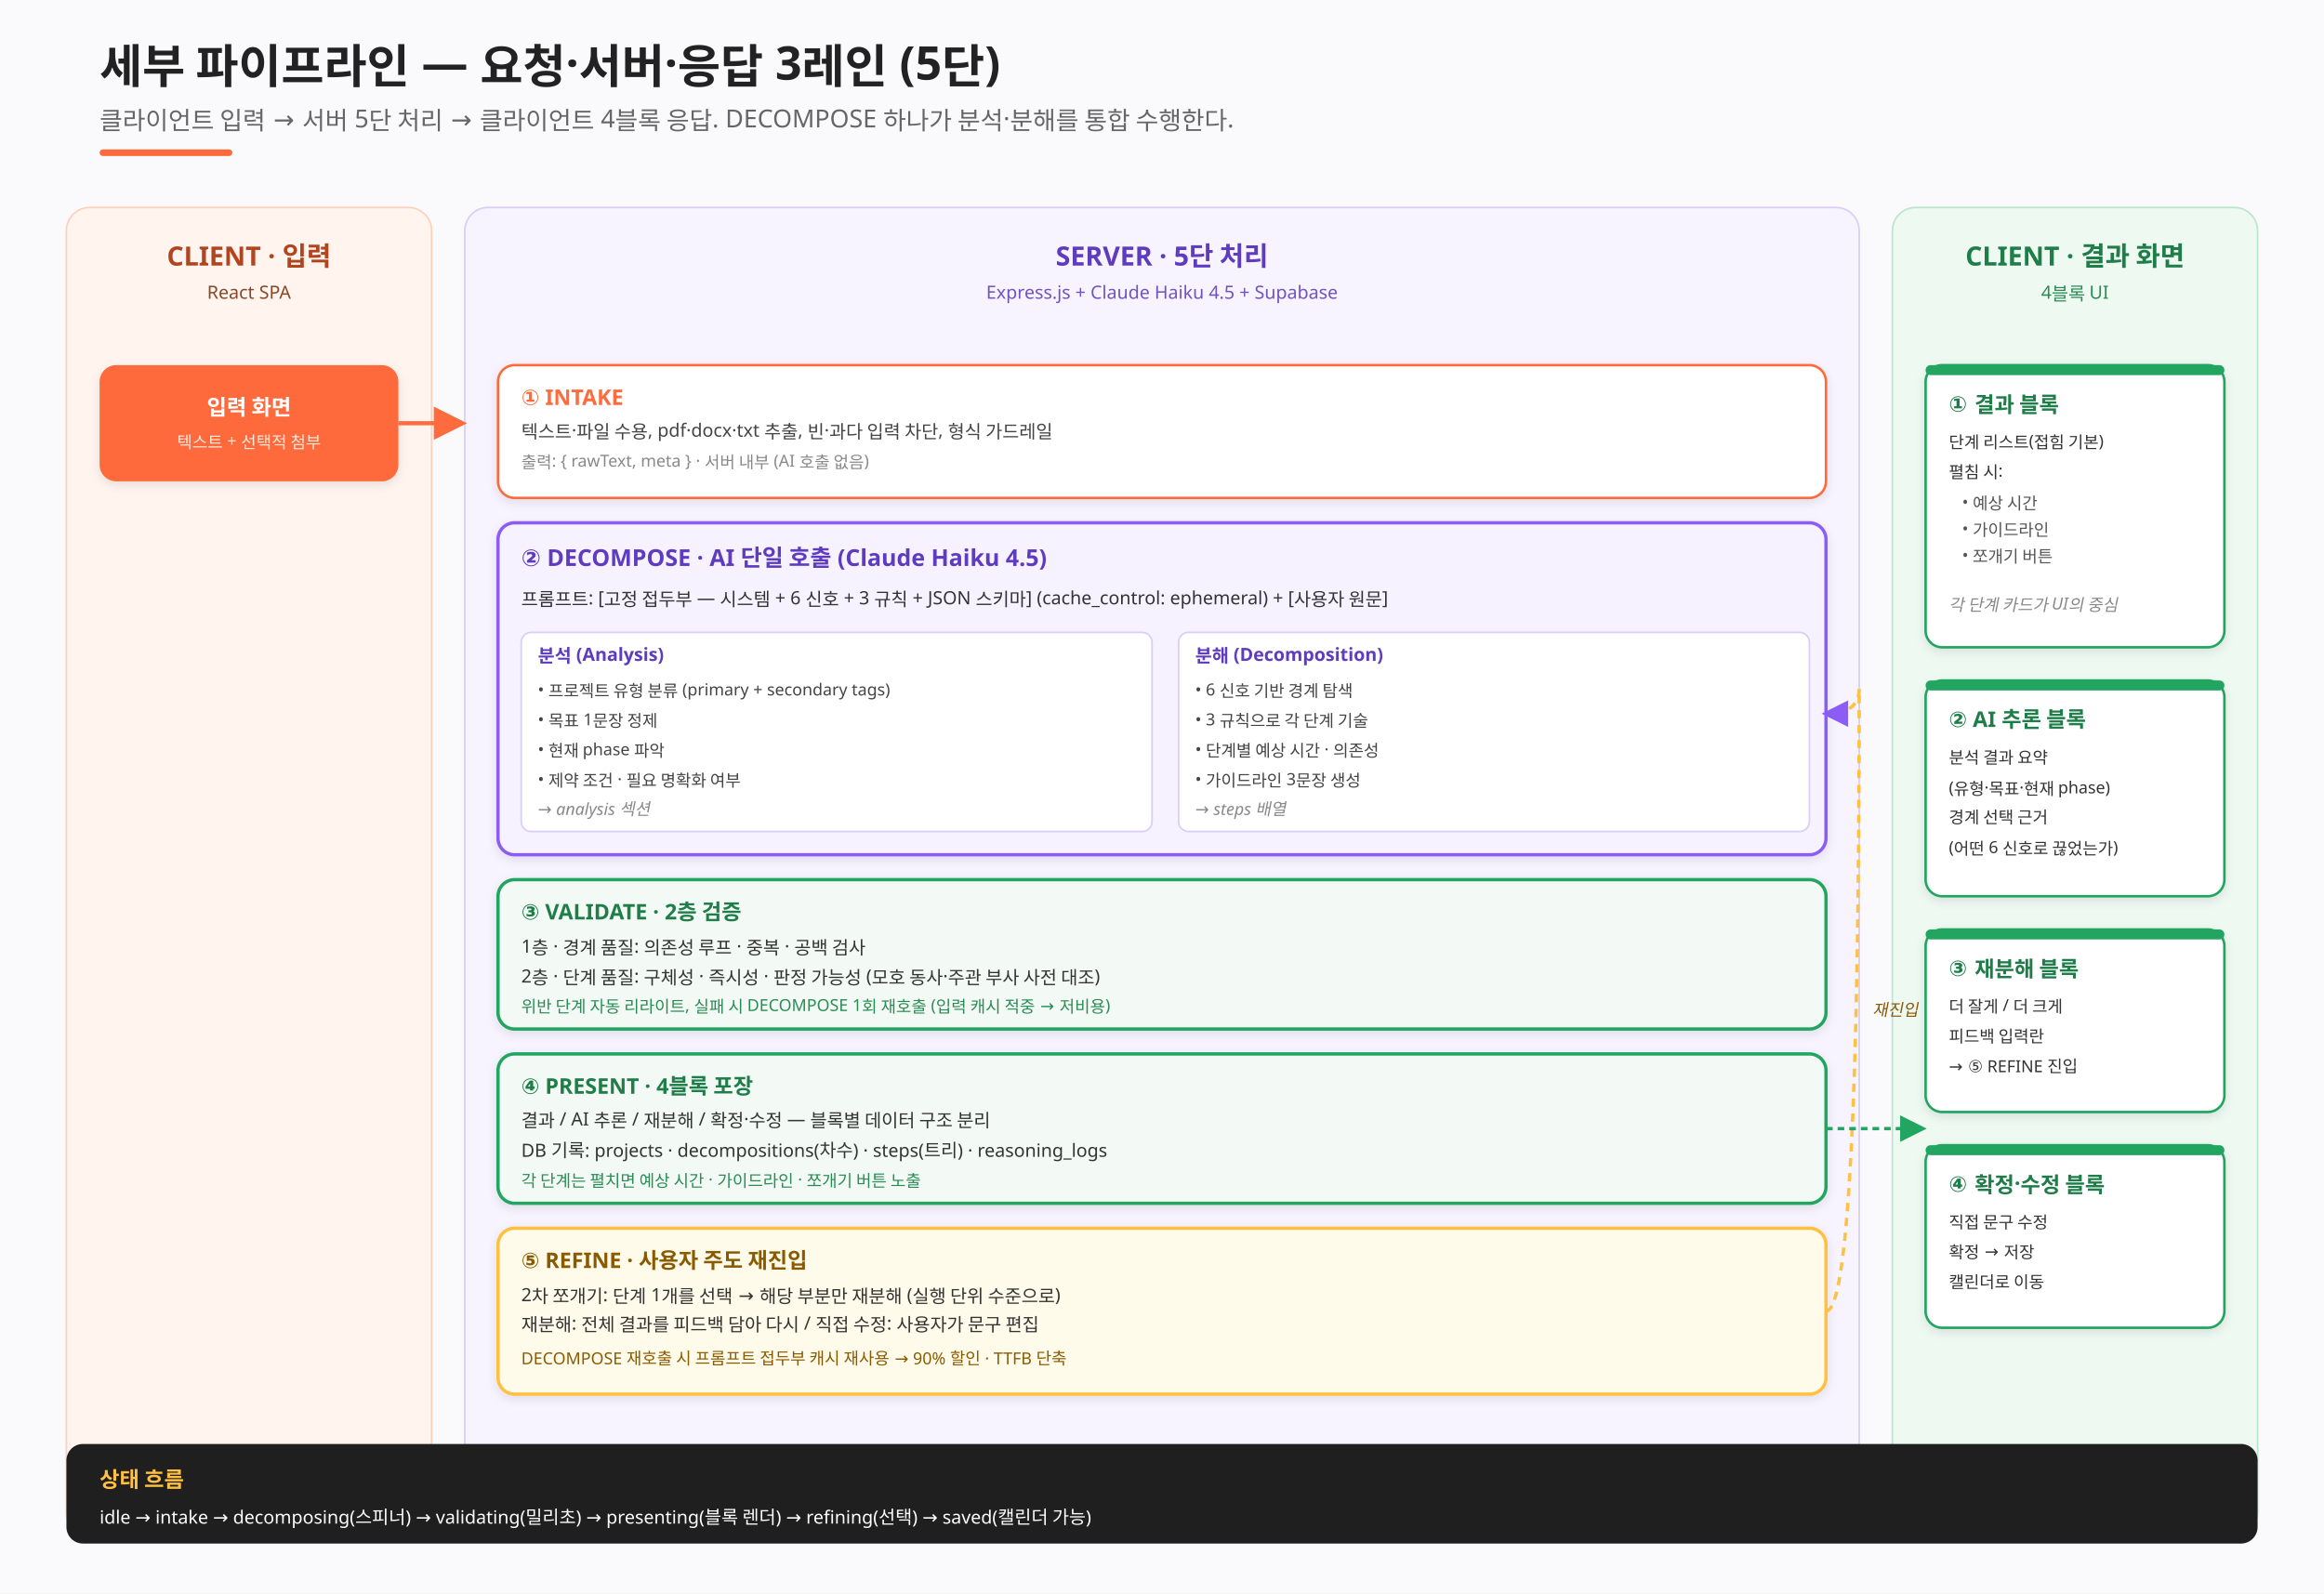
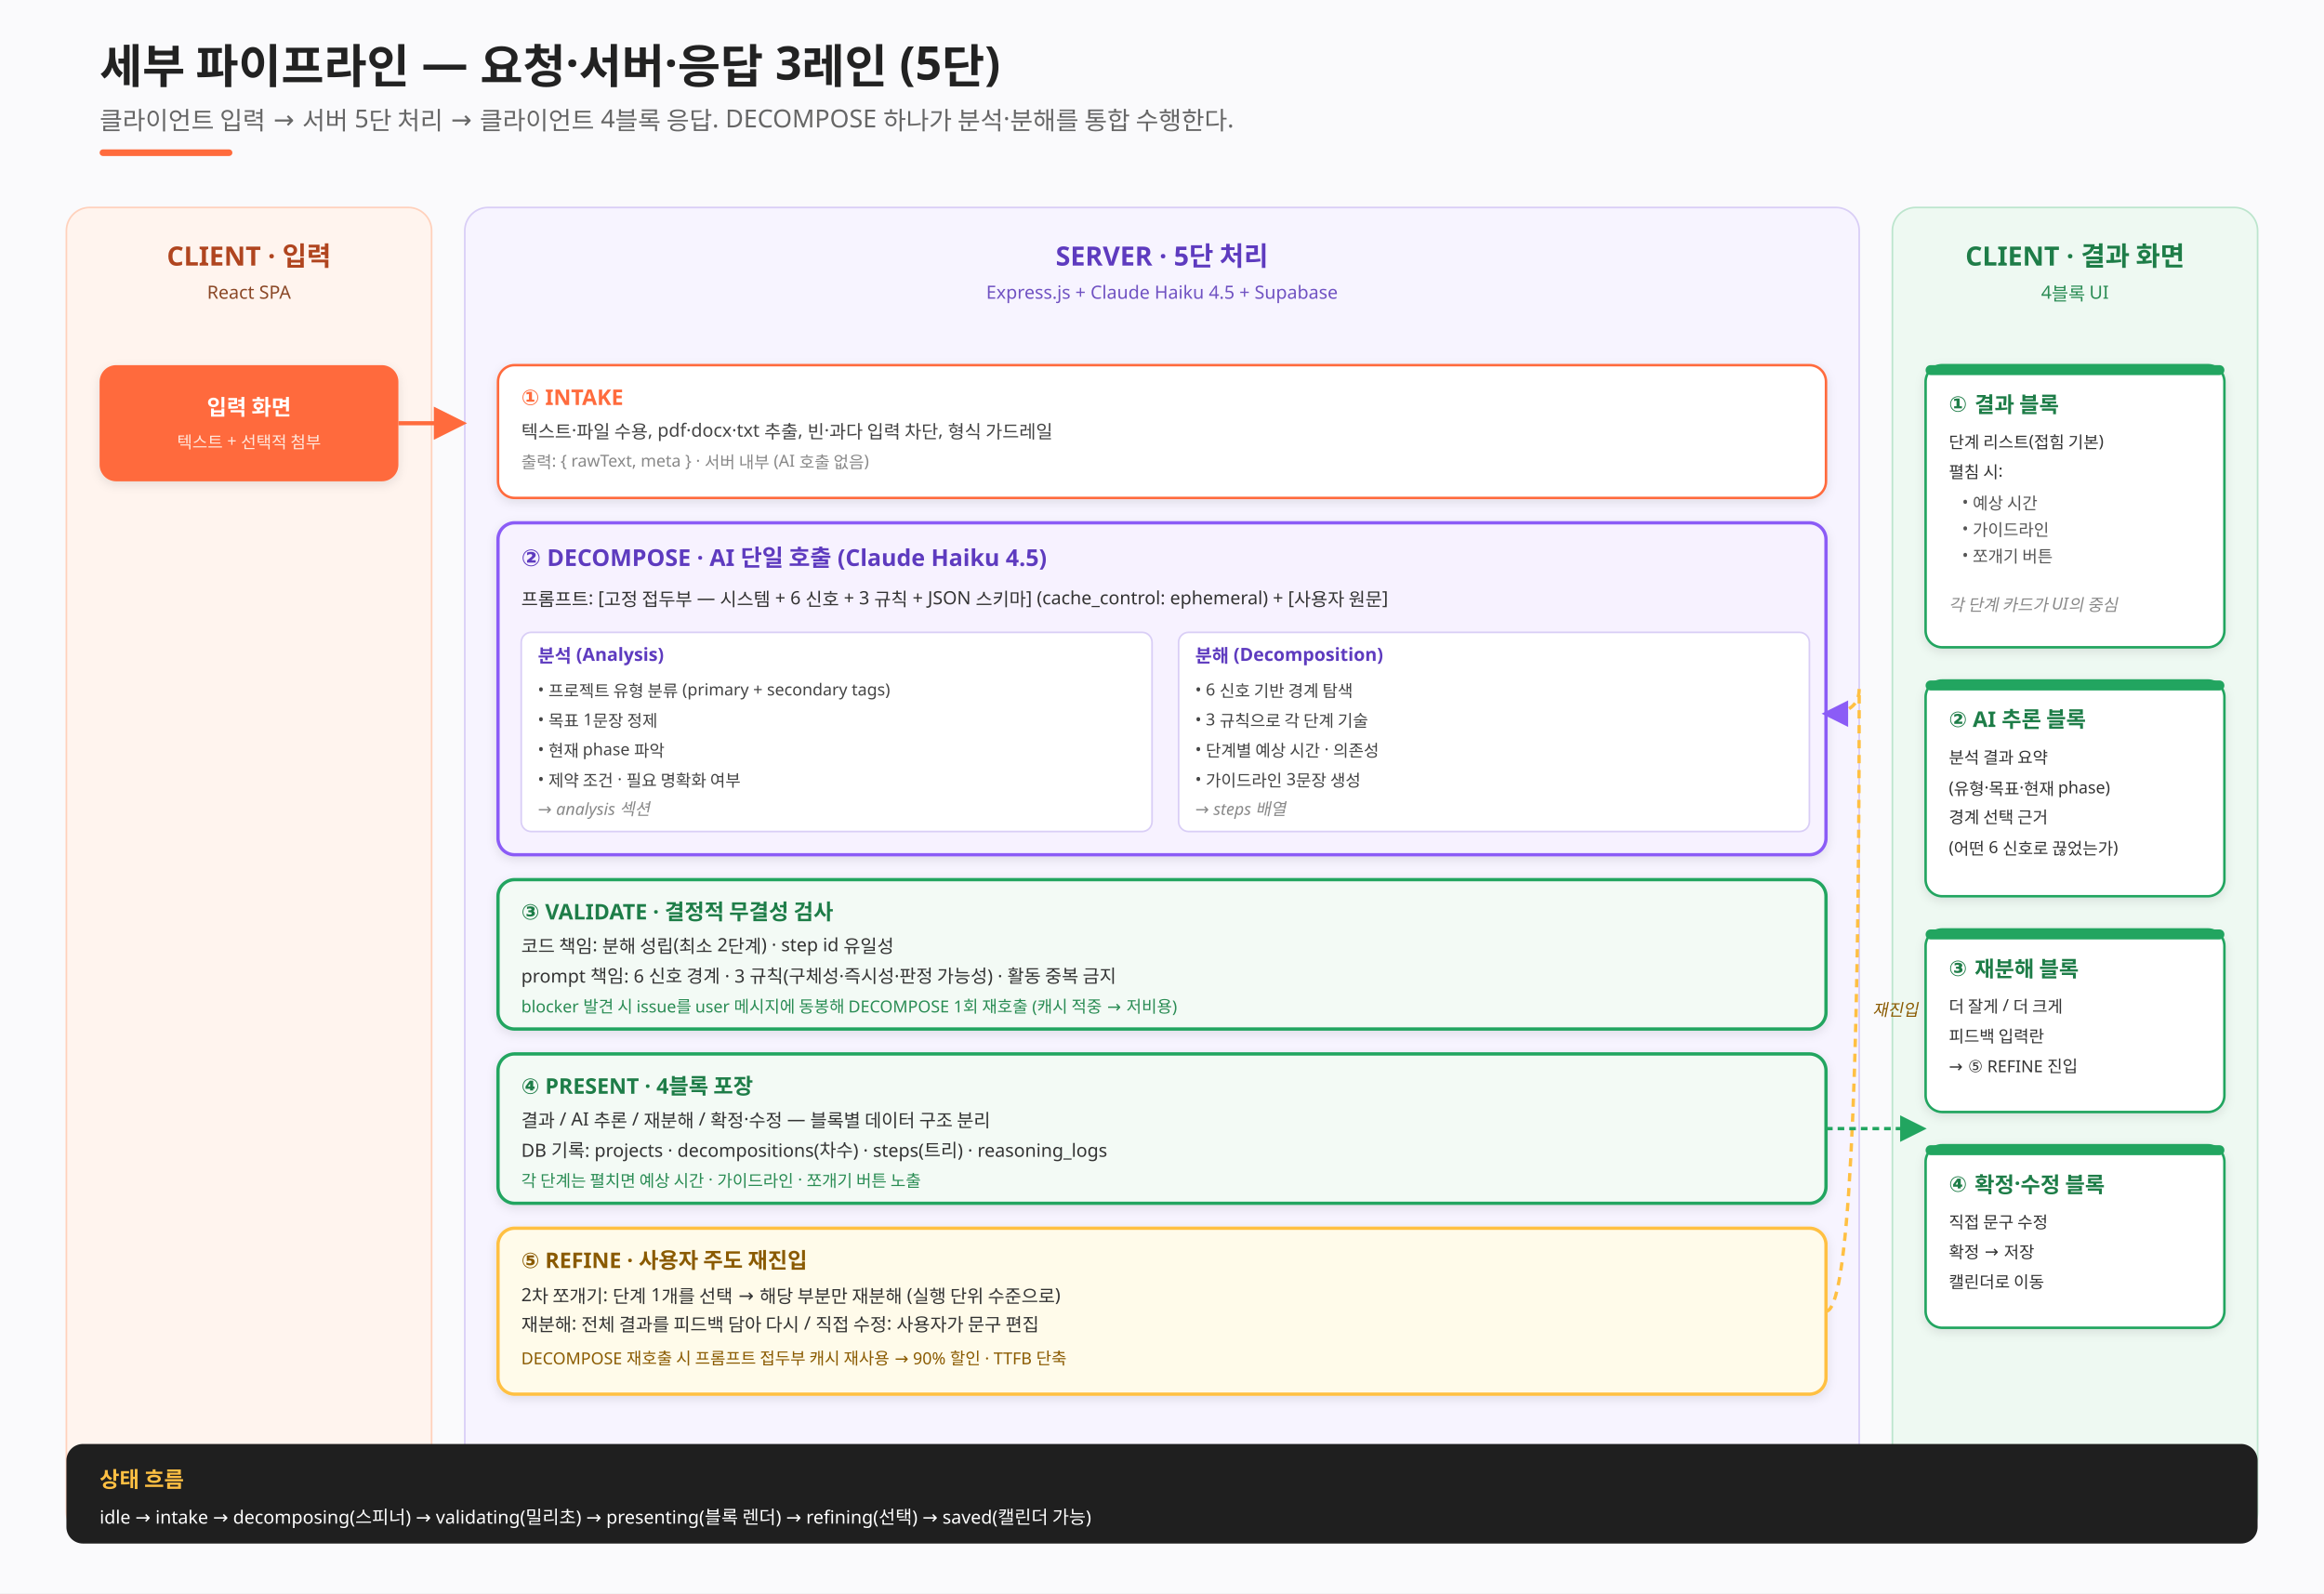
<svg xmlns="http://www.w3.org/2000/svg" viewBox="0 0 1400 960" font-family="'맑은 고딕', 'Malgun Gothic', sans-serif">
  <defs>
    <marker id="arrD" viewBox="0 0 12 12" refX="10" refY="6" markerWidth="8" markerHeight="8" orient="auto-start-reverse">
      <path d="M 0 0 L 12 6 L 0 12 Z" fill="#FF6B3D" />
    </marker>
    <marker id="arrP" viewBox="0 0 12 12" refX="10" refY="6" markerWidth="8" markerHeight="8" orient="auto-start-reverse">
      <path d="M 0 0 L 12 6 L 0 12 Z" fill="#8B5CF6" />
    </marker>
    <marker id="arrG" viewBox="0 0 12 12" refX="10" refY="6" markerWidth="8" markerHeight="8" orient="auto-start-reverse">
      <path d="M 0 0 L 12 6 L 0 12 Z" fill="#22A560" />
    </marker>
    <filter id="sd" x="-10%" y="-10%" width="120%" height="130%">
      <feDropShadow dx="0" dy="2" stdDeviation="3" flood-color="#000" flood-opacity="0.1" />
    </filter>
  </defs>
  <rect width="1400" height="960" fill="#FAFAFC" />
  <text x="60" y="50" font-size="28" font-weight="700" fill="#222">세부 파이프라인 — 요청·서버·응답 3레인 (5단)</text>
  <text x="60" y="78" font-size="15" fill="#666">클라이언트 입력 → 서버 5단 처리 → 클라이언트 4블록 응답. DECOMPOSE 하나가 분석·분해를 통합 수행한다.</text>
  <rect x="60" y="90" width="80" height="4" fill="#FF6B3D" rx="2" />
  <g>
    <rect x="40" y="125" width="220" height="800" rx="14" fill="#FFF4EE" stroke="#FFD1BC" />
    <text x="150" y="160" text-anchor="middle" font-size="16" font-weight="700" fill="#B0451F">CLIENT · 입력</text>
    <text x="150" y="180" text-anchor="middle" font-size="11" fill="#8A4726">React SPA</text>
  </g>
  <g>
    <rect x="280" y="125" width="840" height="800" rx="14" fill="#F7F4FF" stroke="#D9CEF6" />
    <text x="700" y="160" text-anchor="middle" font-size="16" font-weight="700" fill="#5E3BBF">SERVER · 5단 처리</text>
    <text x="700" y="180" text-anchor="middle" font-size="11" fill="#7052C2">Express.js + Claude Haiku 4.5 + Supabase</text>
  </g>
  <g>
    <rect x="1140" y="125" width="220" height="800" rx="14" fill="#EEF9F2" stroke="#BCE5CD" />
    <text x="1250" y="160" text-anchor="middle" font-size="16" font-weight="700" fill="#1E7D48">CLIENT · 결과 화면</text>
    <text x="1250" y="180" text-anchor="middle" font-size="11" fill="#2A8C54">4블록 UI</text>
  </g>
  <g transform="translate(60,220)">
    <rect width="180" height="70" rx="10" fill="#FF6B3D" filter="url(#sd)" />
    <text x="90" y="30" text-anchor="middle" font-size="13" font-weight="700" fill="#FFF">입력 화면</text>
    <text x="90" y="50" text-anchor="middle" font-size="10" fill="#FFE7DC">텍스트 + 선택적 첨부</text>
  </g>
  <line x1="240" y1="255" x2="278" y2="255" stroke="#FF6B3D" stroke-width="2.5" marker-end="url(#arrD)" />
  <g transform="translate(300,220)">
    <rect width="800" height="80" rx="10" fill="#FFF" stroke="#FF6B3D" stroke-width="1.5" filter="url(#sd)" />
    <text x="14" y="24" font-size="13" font-weight="700" fill="#FF6B3D">① INTAKE</text>
    <text x="14" y="44" font-size="11" fill="#444">텍스트·파일 수용, pdf·docx·txt 추출, 빈·과다 입력 차단, 형식 가드레일</text>
    <text x="14" y="62" font-size="10" fill="#888">출력: { rawText, meta } · 서버 내부 (AI 호출 없음)</text>
  </g>
  <g transform="translate(300,315)">
    <rect width="800" height="200" rx="10" fill="#F7F2FF" stroke="#8B5CF6" stroke-width="2" filter="url(#sd)" />
    <text x="14" y="26" font-size="14" font-weight="700" fill="#5E3BBF">② DECOMPOSE · AI 단일 호출 (Claude Haiku 4.5)</text>
    <text x="14" y="50" font-size="11" fill="#333">프롬프트: [고정 접두부 — 시스템 + 6 신호 + 3 규칙 + JSON 스키마] (cache_control: ephemeral) + [사용자 원문]</text>
    <rect x="14" y="66" width="380" height="120" rx="6" fill="#FFF" stroke="#D9CEF6" />
    <text x="24" y="84" font-size="11" font-weight="700" fill="#5E3BBF">분석 (Analysis)</text>
    <text x="24" y="104" font-size="10" fill="#444">• 프로젝트 유형 분류 (primary + secondary tags)</text>
    <text x="24" y="122" font-size="10" fill="#444">• 목표 1문장 정제</text>
    <text x="24" y="140" font-size="10" fill="#444">• 현재 phase 파악</text>
    <text x="24" y="158" font-size="10" fill="#444">• 제약 조건 · 필요 명확화 여부</text>
    <text x="24" y="176" font-size="10" fill="#888" font-style="italic">→ analysis 섹션</text>
    <rect x="410" y="66" width="380" height="120" rx="6" fill="#FFF" stroke="#D9CEF6" />
    <text x="420" y="84" font-size="11" font-weight="700" fill="#5E3BBF">분해 (Decomposition)</text>
    <text x="420" y="104" font-size="10" fill="#444">• 6 신호 기반 경계 탐색</text>
    <text x="420" y="122" font-size="10" fill="#444">• 3 규칙으로 각 단계 기술</text>
    <text x="420" y="140" font-size="10" fill="#444">• 단계별 예상 시간 · 의존성</text>
    <text x="420" y="158" font-size="10" fill="#444">• 가이드라인 3문장 생성</text>
    <text x="420" y="176" font-size="10" fill="#888" font-style="italic">→ steps 배열</text>
  </g>
  <g transform="translate(300,530)">
    <rect width="800" height="90" rx="10" fill="#F3FAF5" stroke="#22A560" stroke-width="2" filter="url(#sd)" />
-     <text x="14" y="24" font-size="13" font-weight="700" fill="#1E7D48">③ VALIDATE · 2층 검증</text>
-     <text x="14" y="44" font-size="11" fill="#333">1층 · 경계 품질: 의존성 루프 · 중복 · 공백 검사</text>
-     <text x="14" y="62" font-size="11" fill="#333">2층 · 단계 품질: 구체성 · 즉시성 · 판정 가능성 (모호 동사·주관 부사 사전 대조)</text>
-     <text x="14" y="80" font-size="10" fill="#2A8C54">위반 단계 자동 리라이트, 실패 시 DECOMPOSE 1회 재호출 (입력 캐시 적중 → 저비용)</text>
+     <text x="14" y="24" font-size="13" font-weight="700" fill="#1E7D48">③ VALIDATE · 결정적 무결성 검사</text>
+     <text x="14" y="44" font-size="11" fill="#333">코드 책임: 분해 성립(최소 2단계) · step id 유일성</text>
+     <text x="14" y="62" font-size="11" fill="#333">prompt 책임: 6 신호 경계 · 3 규칙(구체성·즉시성·판정 가능성) · 활동 중복 금지</text>
+     <text x="14" y="80" font-size="10" fill="#2A8C54">blocker 발견 시 issue를 user 메시지에 동봉해 DECOMPOSE 1회 재호출 (캐시 적중 → 저비용)</text>
  </g>
  <g transform="translate(300,635)">
    <rect width="800" height="90" rx="10" fill="#F3FAF5" stroke="#22A560" stroke-width="2" filter="url(#sd)" />
    <text x="14" y="24" font-size="13" font-weight="700" fill="#1E7D48">④ PRESENT · 4블록 포장</text>
    <text x="14" y="44" font-size="11" fill="#333">결과 / AI 추론 / 재분해 / 확정·수정 — 블록별 데이터 구조 분리</text>
    <text x="14" y="62" font-size="11" fill="#333">DB 기록: projects · decompositions(차수) · steps(트리) · reasoning_logs</text>
    <text x="14" y="80" font-size="10" fill="#2A8C54">각 단계는 펼치면 예상 시간 · 가이드라인 · 쪼개기 버튼 노출</text>
  </g>
  <g transform="translate(300,740)">
    <rect width="800" height="100" rx="10" fill="#FFFBEA" stroke="#FFC043" stroke-width="2" filter="url(#sd)" />
    <text x="14" y="24" font-size="13" font-weight="700" fill="#8A5A00">⑤ REFINE · 사용자 주도 재진입</text>
    <text x="14" y="44" font-size="11" fill="#333">2차 쪼개기: 단계 1개를 선택 → 해당 부분만 재분해 (실행 단위 수준으로)</text>
    <text x="14" y="62" font-size="11" fill="#333">재분해: 전체 결과를 피드백 담아 다시 / 직접 수정: 사용자가 문구 편집</text>
    <text x="14" y="82" font-size="10" fill="#8A5A00">DECOMPOSE 재호출 시 프롬프트 접두부 캐시 재사용 → 90% 할인 · TTFB 단축</text>
  </g>
  <path d="M 1100 790 Q 1120 790 1120 415 Q 1120 430 1100 430" fill="none" stroke="#FFC043" stroke-width="2" stroke-dasharray="5,4" marker-end="url(#arrP)" />
  <text x="1128" y="612" font-size="10" fill="#8A5A00" font-style="italic">재진입</text>
  <g transform="translate(1160,220)">
    <rect width="180" height="170" rx="10" fill="#FFF" stroke="#22A560" stroke-width="1.5" filter="url(#sd)" />
    <rect width="180" height="6" fill="#22A560" rx="3" />
    <text x="14" y="28" font-size="13" font-weight="700" fill="#1E7D48">① 결과 블록</text>
    <text x="14" y="50" font-size="10" fill="#333">단계 리스트(접힘 기본)</text>
    <text x="14" y="68" font-size="10" fill="#333">펼침 시:</text>
    <text x="22" y="86" font-size="10" fill="#555">• 예상 시간</text>
    <text x="22" y="102" font-size="10" fill="#555">• 가이드라인</text>
    <text x="22" y="118" font-size="10" fill="#555">• 쪼개기 버튼</text>
    <text x="14" y="148" font-size="10" fill="#888" font-style="italic">각 단계 카드가 UI의 중심</text>
  </g>
  <g transform="translate(1160,410)">
    <rect width="180" height="130" rx="10" fill="#FFF" stroke="#22A560" stroke-width="1.5" filter="url(#sd)" />
    <rect width="180" height="6" fill="#22A560" rx="3" />
    <text x="14" y="28" font-size="13" font-weight="700" fill="#1E7D48">② AI 추론 블록</text>
    <text x="14" y="50" font-size="10" fill="#333">분석 결과 요약</text>
    <text x="14" y="68" font-size="10" fill="#333">(유형·목표·현재 phase)</text>
    <text x="14" y="86" font-size="10" fill="#333">경계 선택 근거</text>
    <text x="14" y="104" font-size="10" fill="#333">(어떤 6 신호로 끊었는가)</text>
  </g>
  <g transform="translate(1160,560)">
    <rect width="180" height="110" rx="10" fill="#FFF" stroke="#22A560" stroke-width="1.5" filter="url(#sd)" />
    <rect width="180" height="6" fill="#22A560" rx="3" />
    <text x="14" y="28" font-size="13" font-weight="700" fill="#1E7D48">③ 재분해 블록</text>
    <text x="14" y="50" font-size="10" fill="#333">더 잘게 / 더 크게</text>
    <text x="14" y="68" font-size="10" fill="#333">피드백 입력란</text>
    <text x="14" y="86" font-size="10" fill="#333">→ ⑤ REFINE 진입</text>
  </g>
  <g transform="translate(1160,690)">
    <rect width="180" height="110" rx="10" fill="#FFF" stroke="#22A560" stroke-width="1.5" filter="url(#sd)" />
    <rect width="180" height="6" fill="#22A560" rx="3" />
    <text x="14" y="28" font-size="13" font-weight="700" fill="#1E7D48">④ 확정·수정 블록</text>
    <text x="14" y="50" font-size="10" fill="#333">직접 문구 수정</text>
    <text x="14" y="68" font-size="10" fill="#333">확정 → 저장</text>
    <text x="14" y="86" font-size="10" fill="#333">캘린더로 이동</text>
  </g>
  <line x1="1100" y1="680" x2="1158" y2="680" stroke="#22A560" stroke-width="2" marker-end="url(#arrG)" stroke-dasharray="4,3" />
  <g transform="translate(40,870)">
    <rect width="1320" height="60" rx="10" fill="#1F1F1F" />
    <text x="20" y="26" font-size="13" fill="#FFC043" font-weight="700">상태 흐름</text>
    <text x="20" y="48" font-size="11" fill="#FFF">idle → intake → decomposing(스피너) → validating(밀리초) → presenting(블록 렌더) → refining(선택) → saved(캘린더 가능)</text>
  </g>
</svg>
